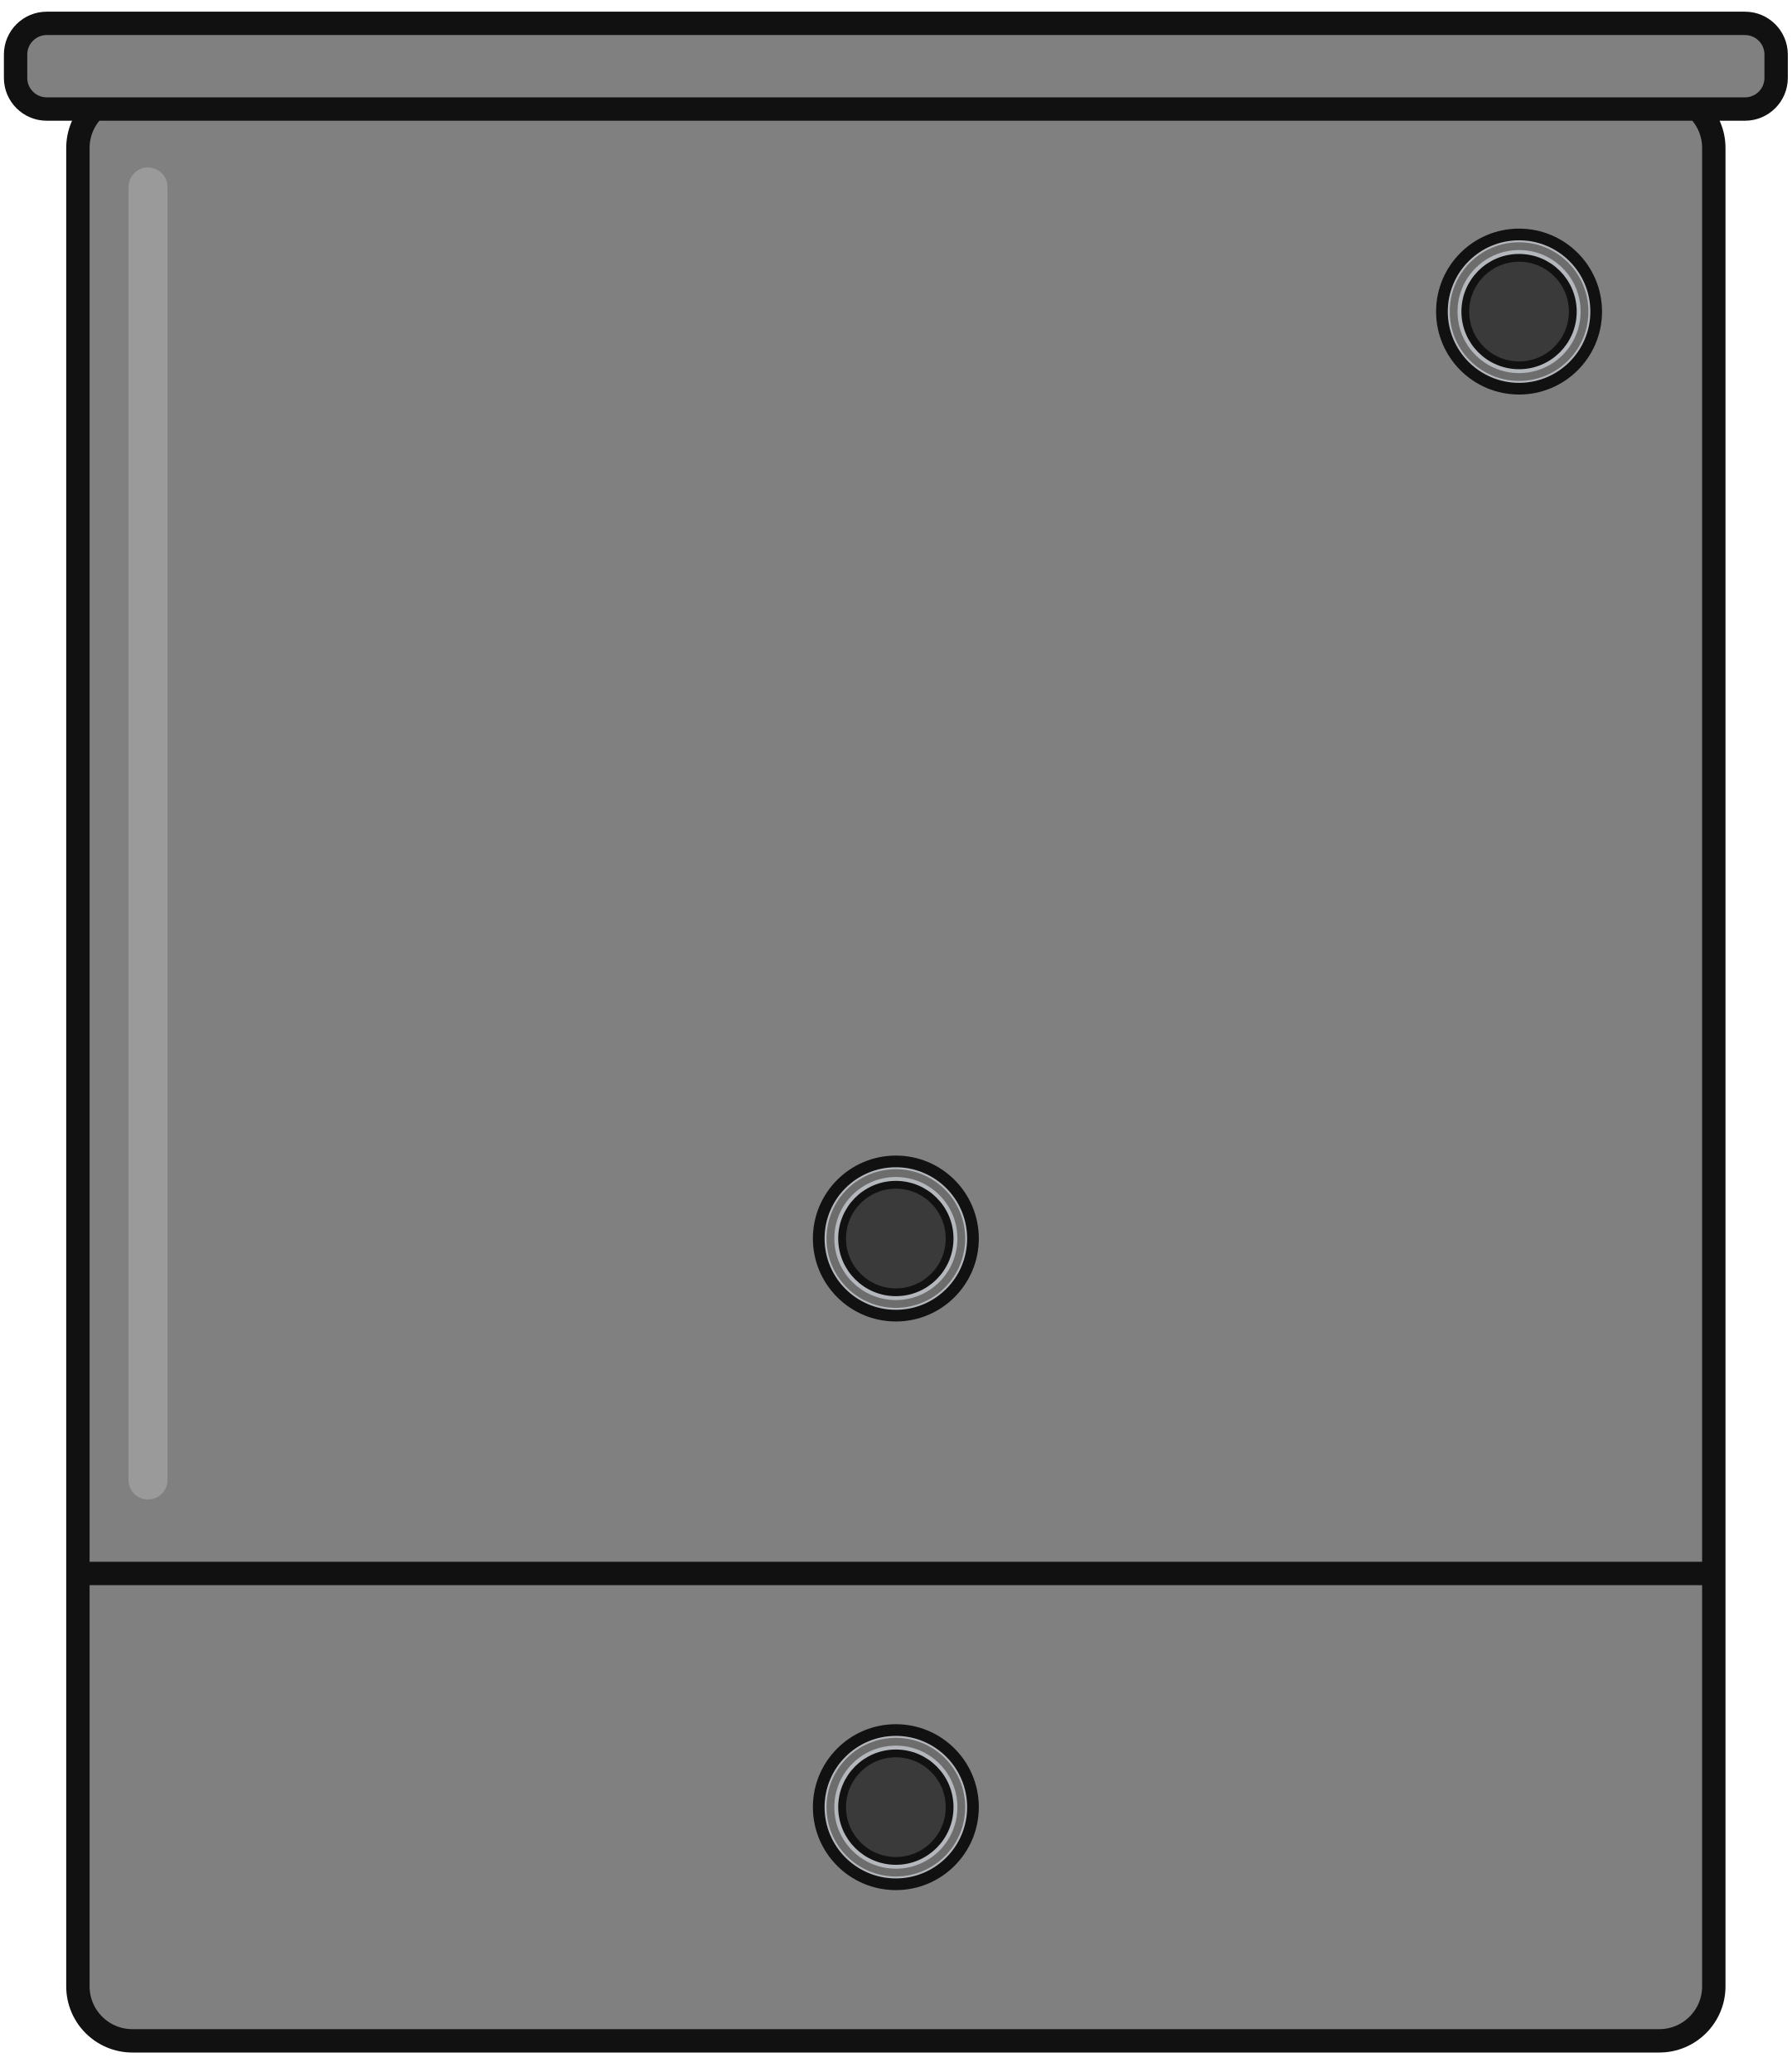
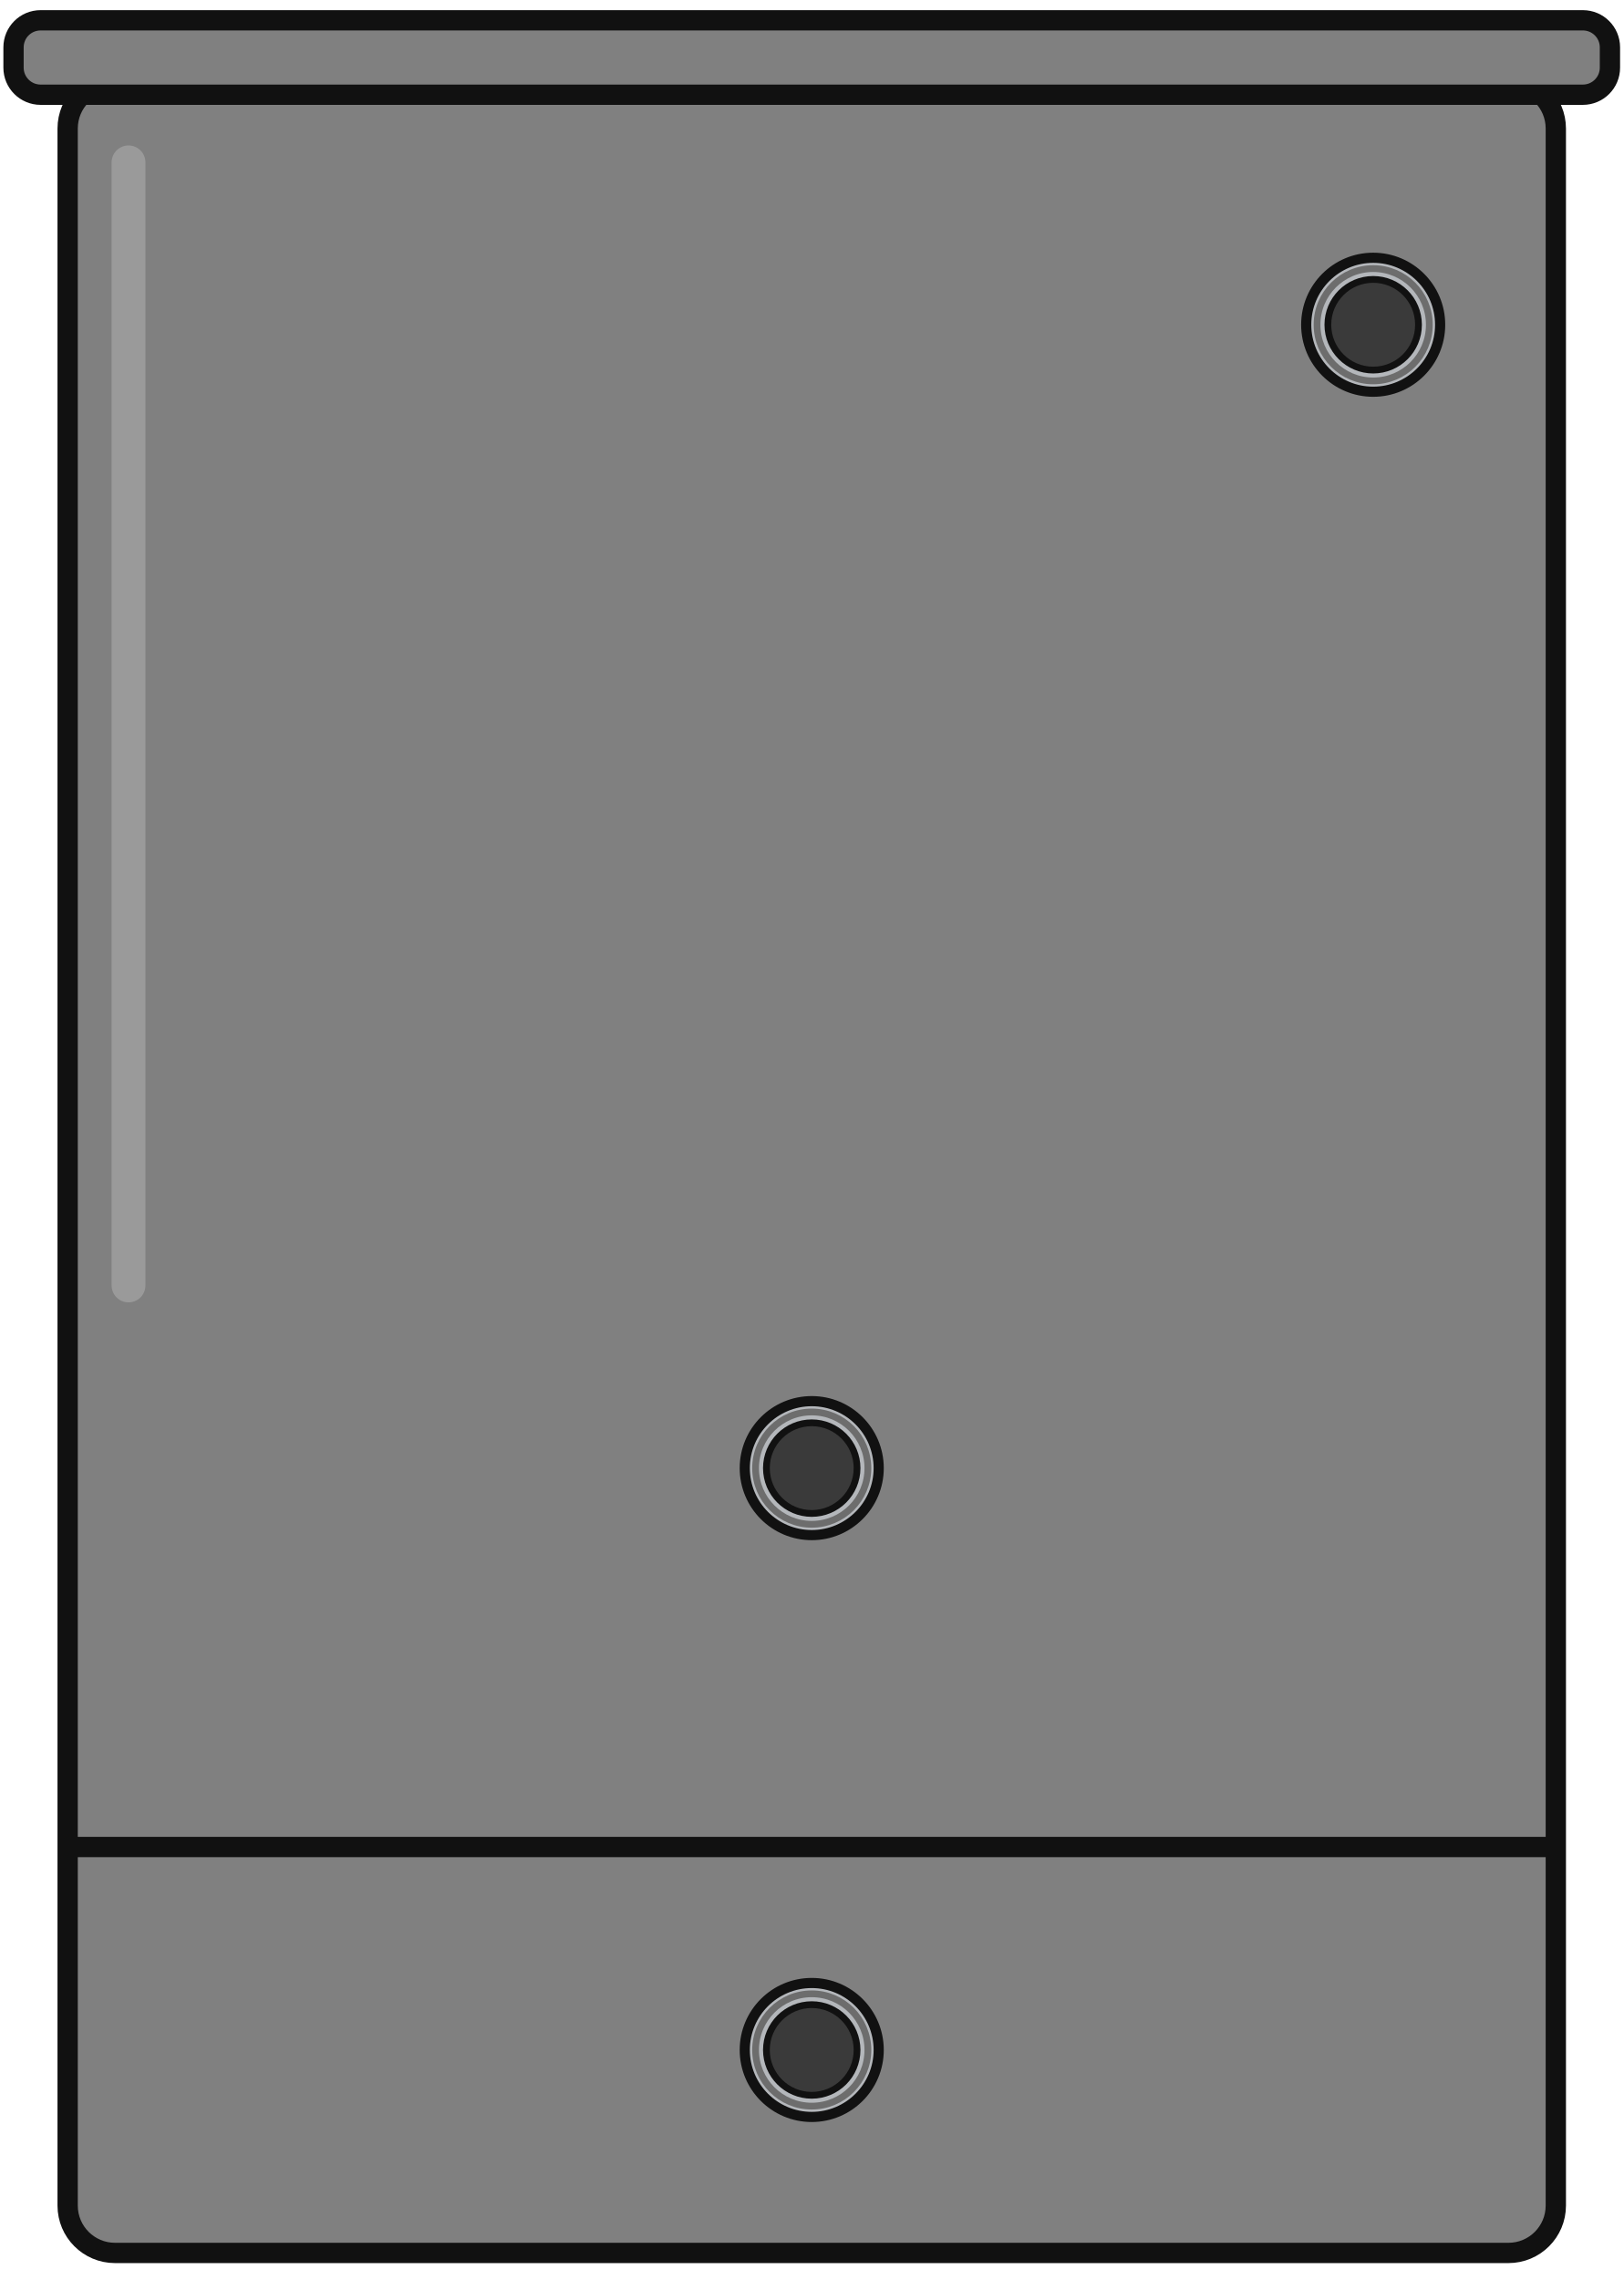
- <svg xmlns="http://www.w3.org/2000/svg" viewBox="0 0 230 266">
-   <rect x="10" y="12" width="210" height="250" rx="7" fill="#808080" stroke="#111" stroke-width="3" />
+ <svg xmlns="http://www.w3.org/2000/svg" viewBox="0 0 240 337">
+   <rect x="10" y="12" width="220" height="321" rx="7" fill="#808080" stroke="#111" stroke-width="3" />
  <path d="M19 24 V190" stroke="#9a9a9a" stroke-width="5" stroke-linecap="round" />
-   <rect x="2" y="3" width="226" height="11" rx="4" fill="#808080" stroke="#111" stroke-width="3" />
-   <path d="M10 202 H220" stroke="#111" stroke-width="3" />
+   <rect x="2" y="3" width="236" height="11" rx="4" fill="#808080" stroke="#111" stroke-width="3" />
+   <path d="M10 273 H230" stroke="#111" stroke-width="3" />
  <g stroke="#111">
-     <circle cx="195" cy="40" r="9.9" fill="#b4b7bb" stroke-width="1.5" />
-     <circle cx="195" cy="40" r="8.4" fill="none" stroke="#6d6d6d" stroke-width="1" />
-     <circle cx="195" cy="40" r="6.9" fill="#3a3a3a" stroke-width="1" />
+     <circle cx="203" cy="48" r="9.9" fill="#b4b7bb" stroke-width="1.5" />
+     <circle cx="203" cy="48" r="8.3" fill="none" stroke="#6d6d6d" stroke-width="1" />
+     <circle cx="203" cy="48" r="6.7" fill="#3a3a3a" stroke-width="1" />
  </g>
  <g stroke="#111">
-     <circle cx="115" cy="159" r="9.9" fill="#b4b7bb" stroke-width="1.5" />
-     <circle cx="115" cy="159" r="8.4" fill="none" stroke="#6d6d6d" stroke-width="1" />
-     <circle cx="115" cy="159" r="6.9" fill="#3a3a3a" stroke-width="1" />
+     <circle cx="120" cy="217" r="9.9" fill="#b4b7bb" stroke-width="1.5" />
+     <circle cx="120" cy="217" r="8.3" fill="none" stroke="#6d6d6d" stroke-width="1" />
+     <circle cx="120" cy="217" r="6.7" fill="#3a3a3a" stroke-width="1" />
  </g>
  <g stroke="#111">
-     <circle cx="115" cy="232" r="9.9" fill="#b4b7bb" stroke-width="1.5" />
-     <circle cx="115" cy="232" r="8.4" fill="none" stroke="#6d6d6d" stroke-width="1" />
-     <circle cx="115" cy="232" r="6.9" fill="#3a3a3a" stroke-width="1" />
+     <circle cx="120" cy="303" r="9.9" fill="#b4b7bb" stroke-width="1.5" />
+     <circle cx="120" cy="303" r="8.3" fill="none" stroke="#6d6d6d" stroke-width="1" />
+     <circle cx="120" cy="303" r="6.7" fill="#3a3a3a" stroke-width="1" />
  </g>
</svg>
